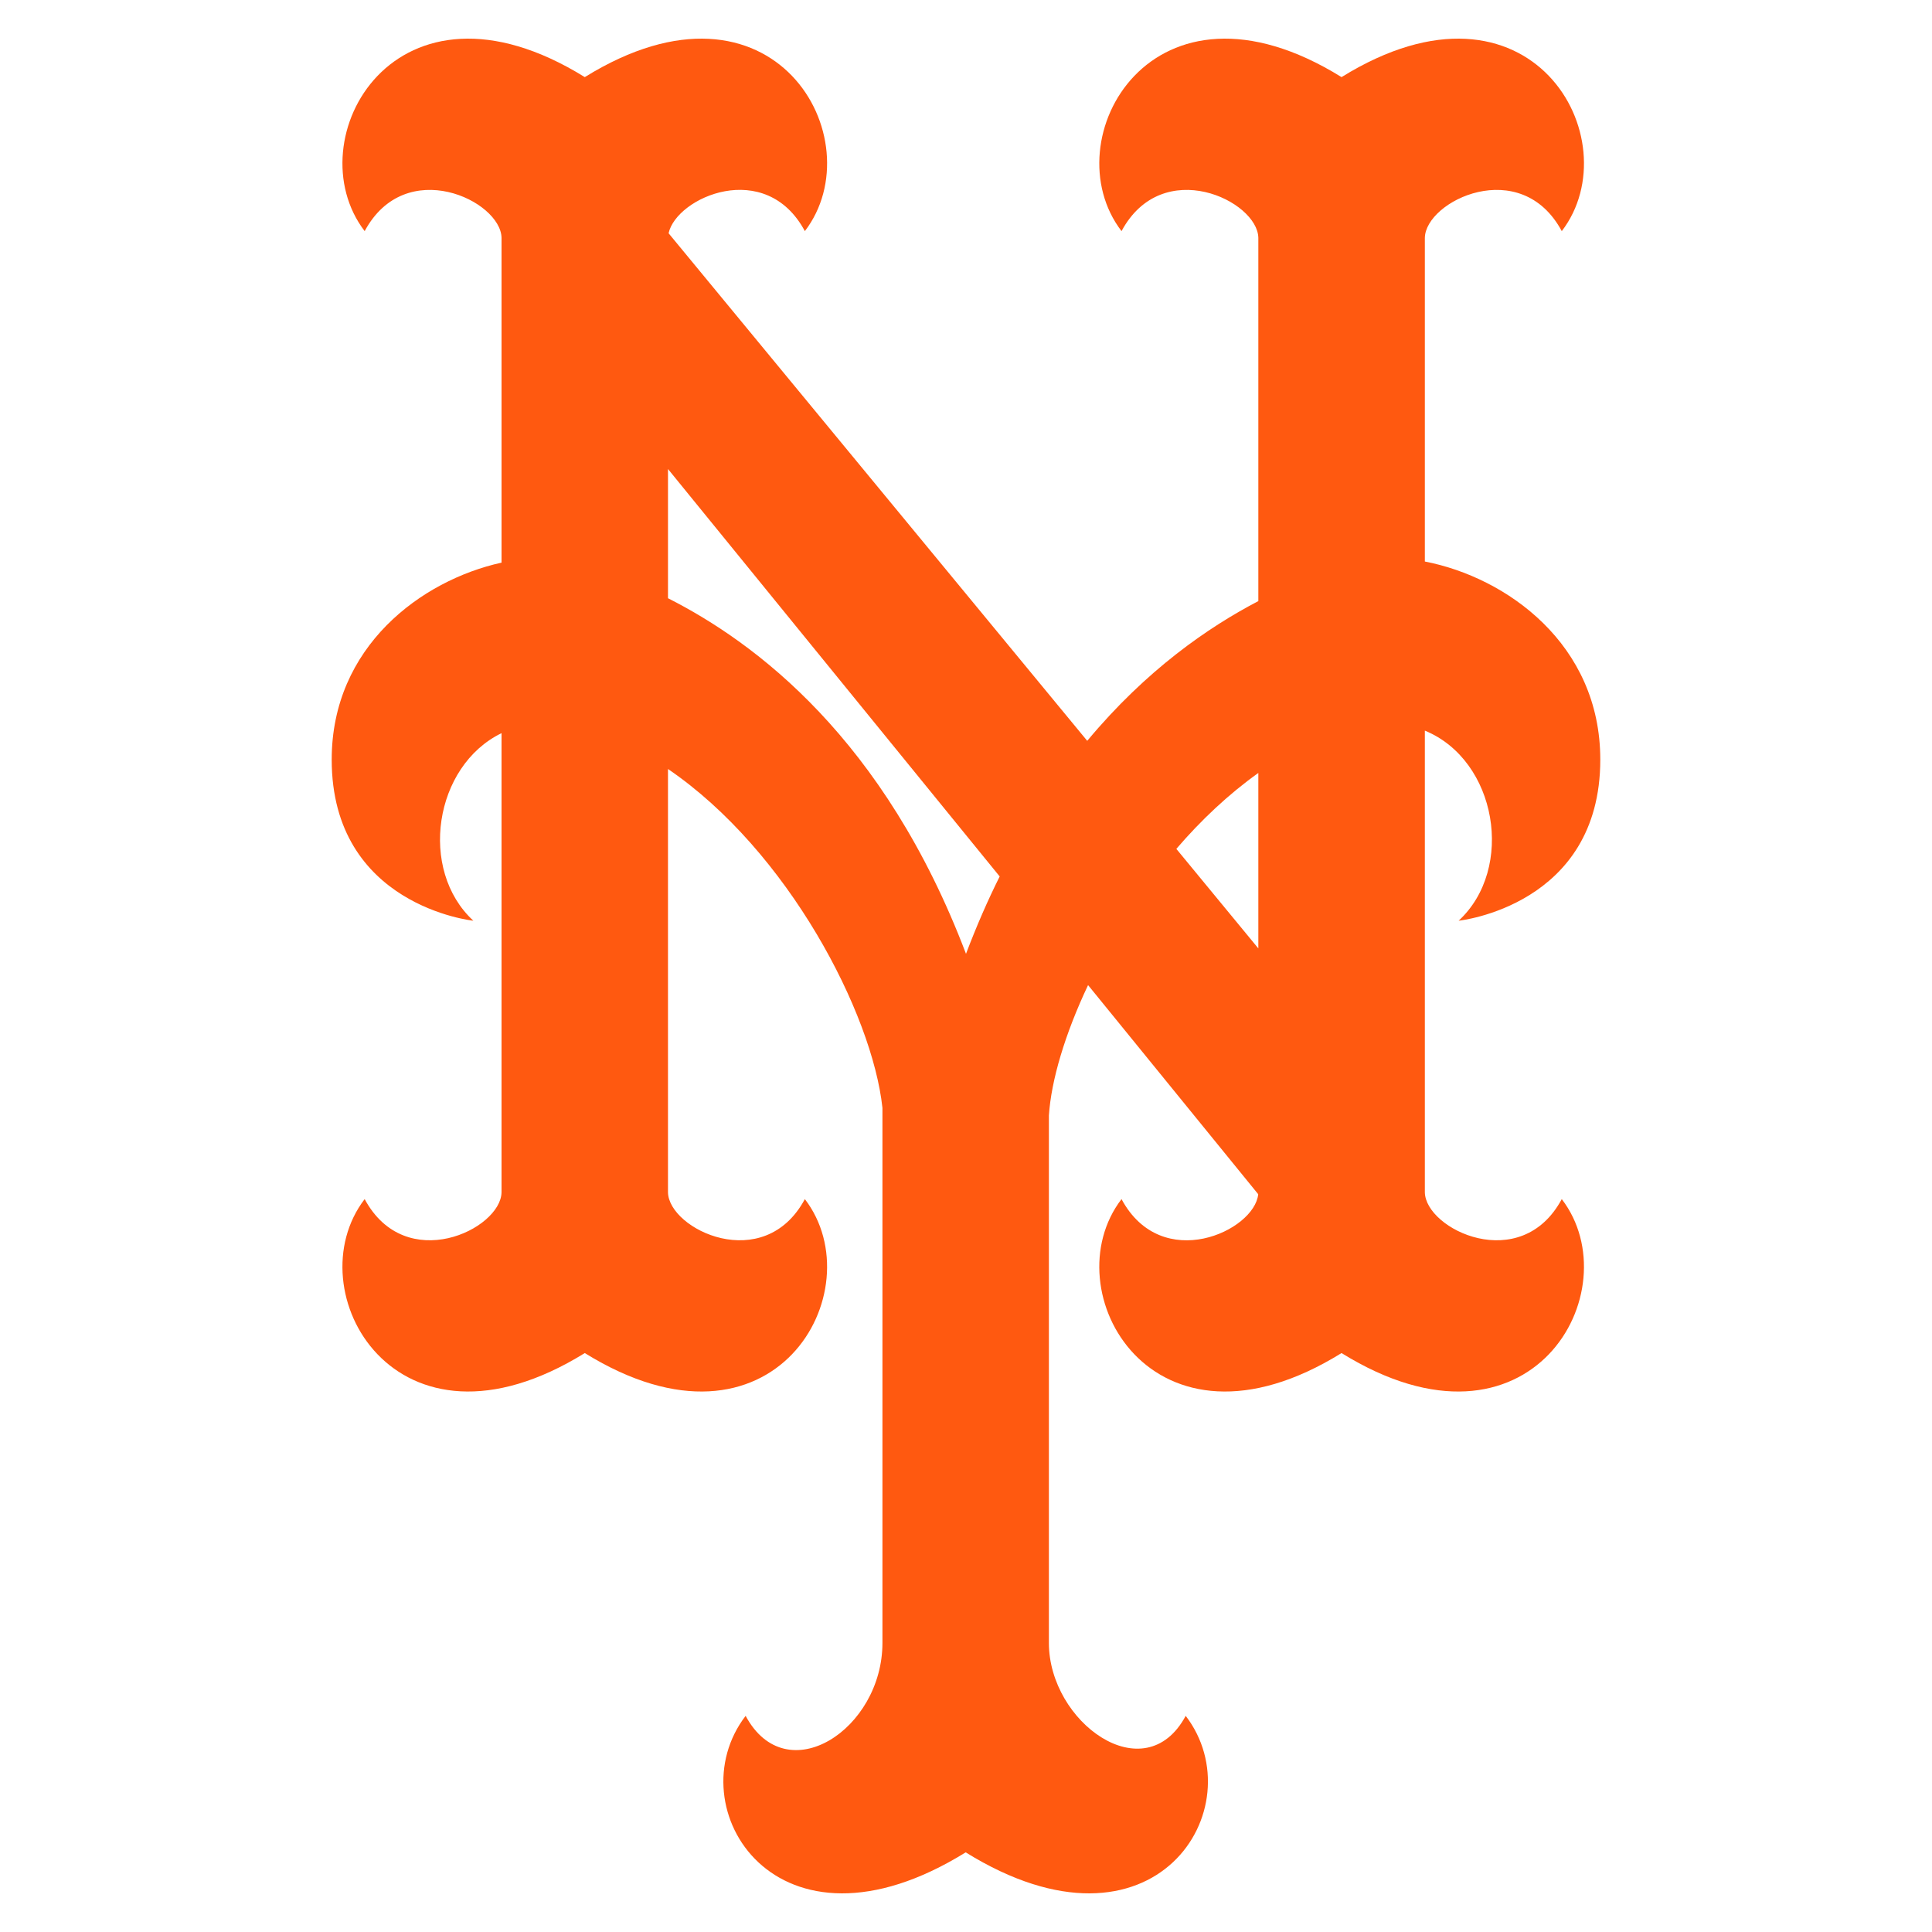
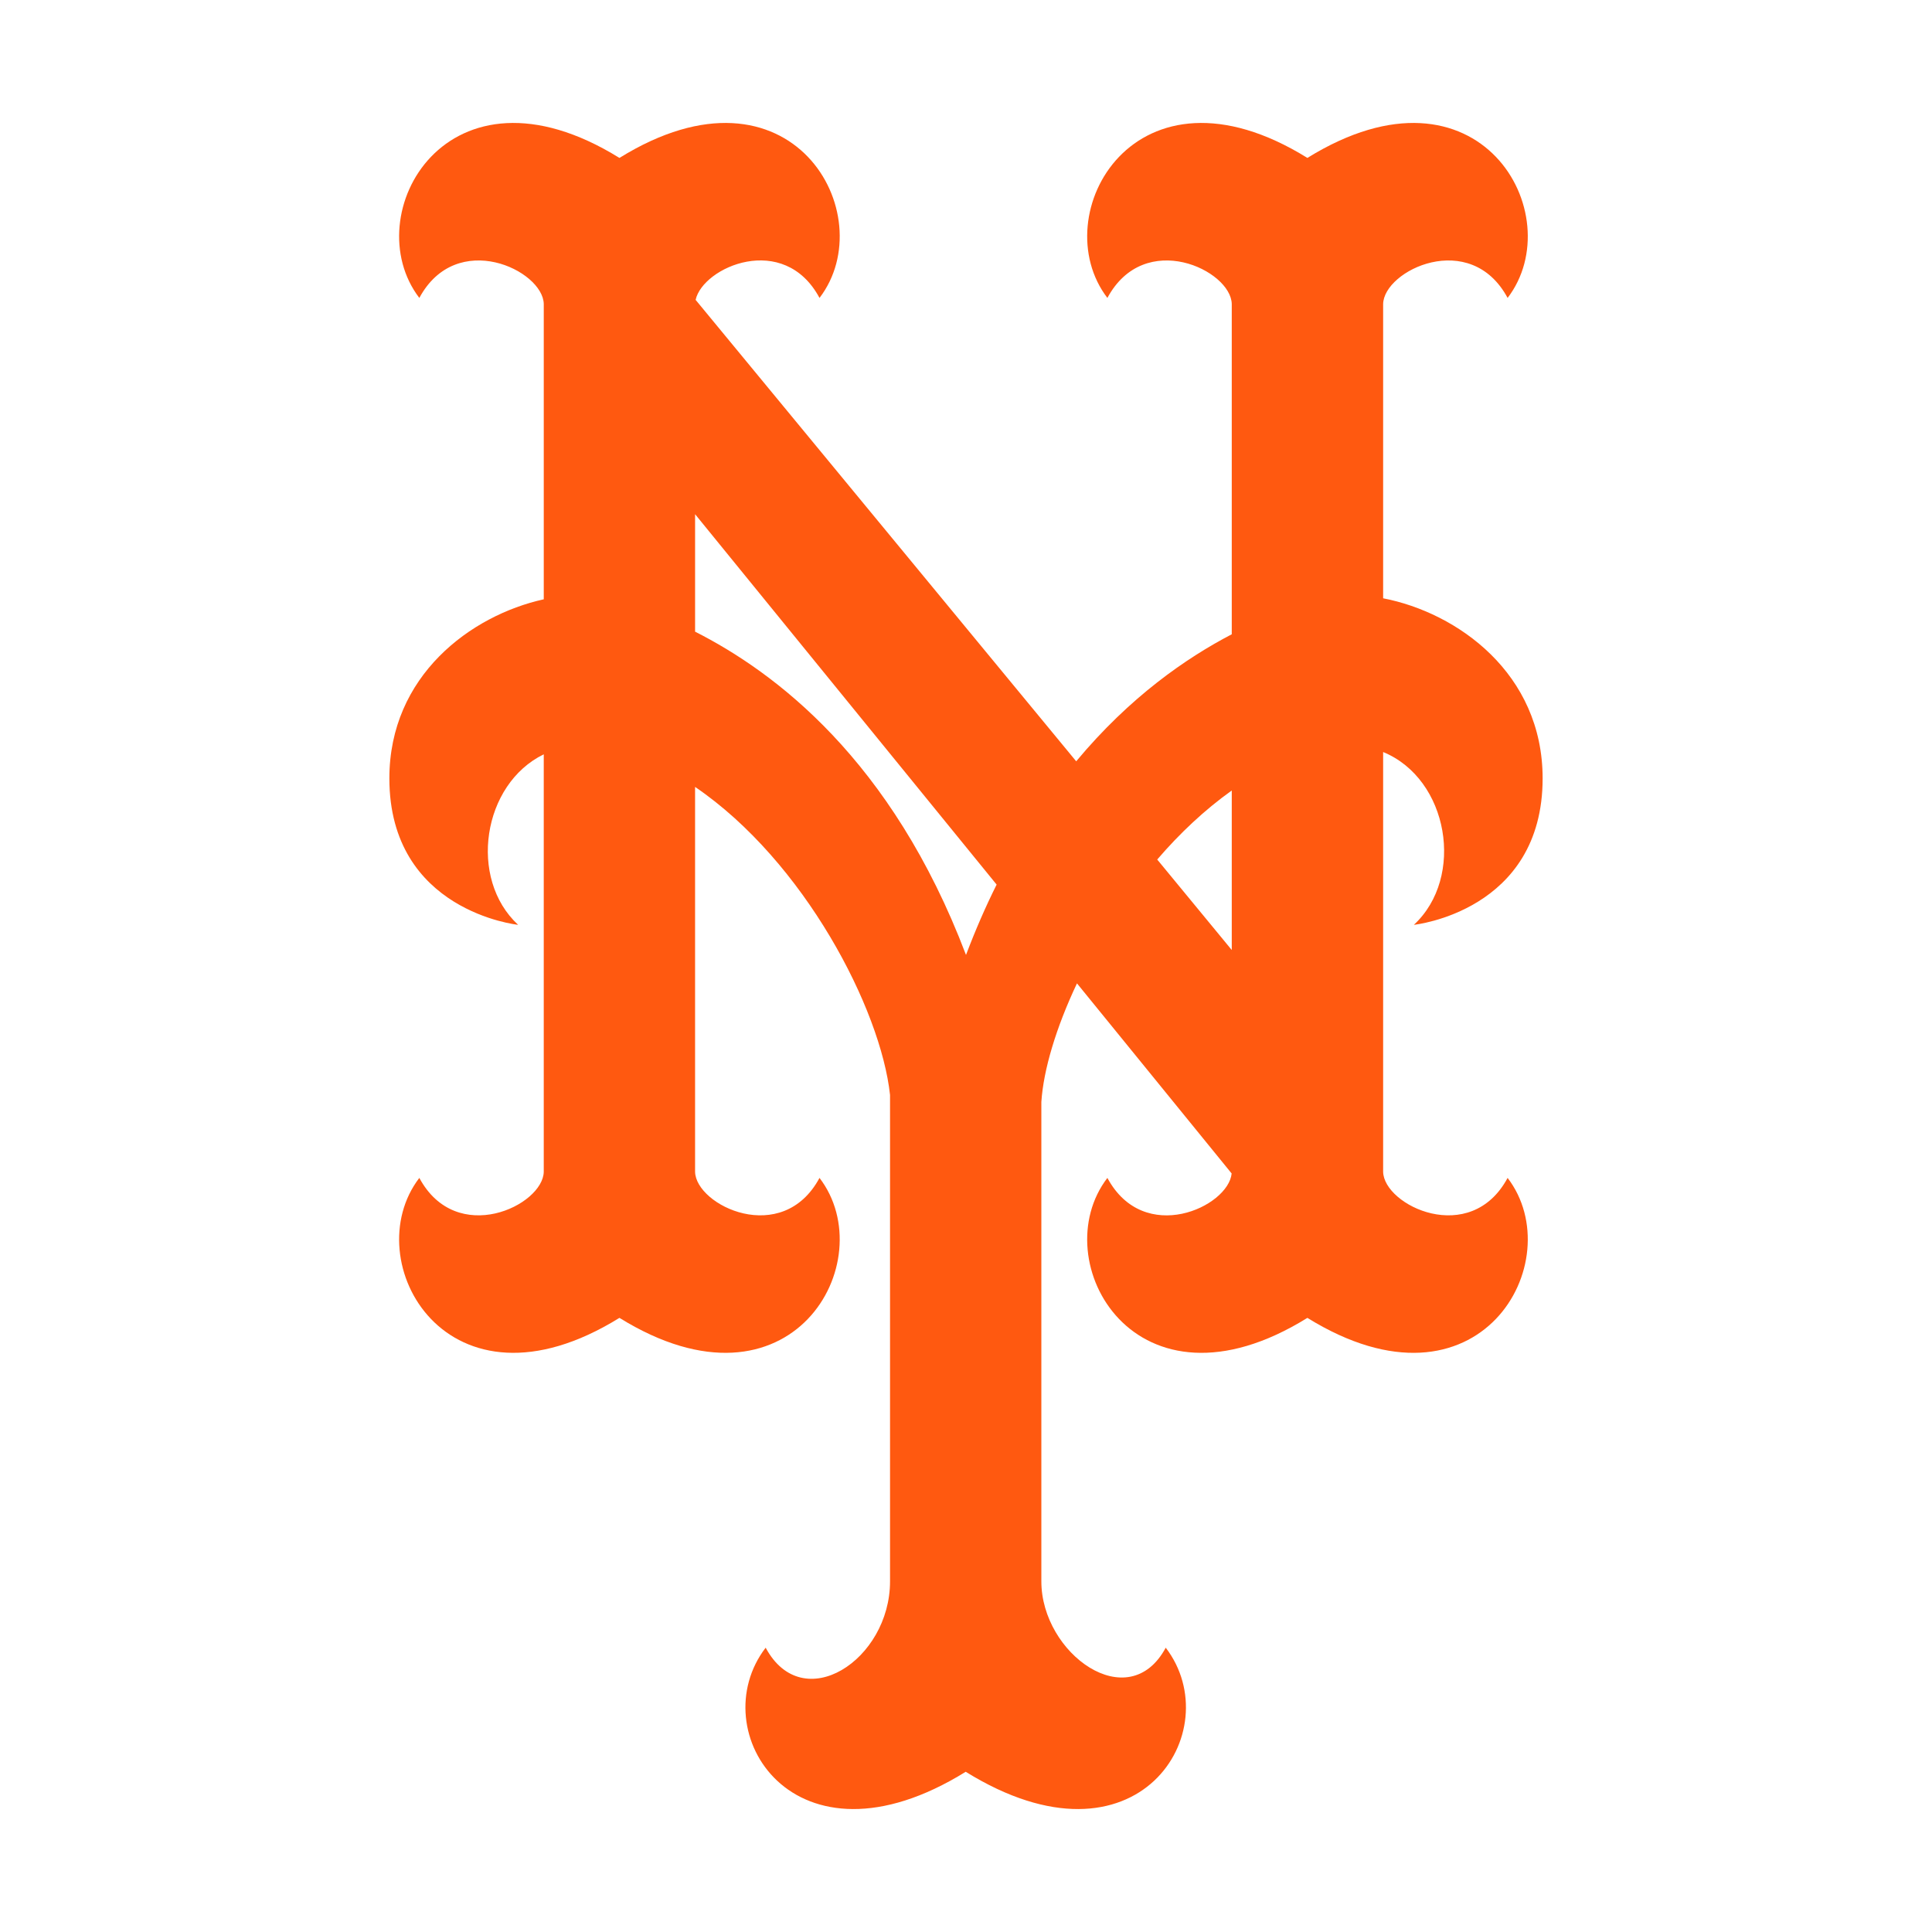
- <svg xmlns="http://www.w3.org/2000/svg" id="e6i5RSIvTpk1" viewBox="0 0 250 250" shape-rendering="geometricPrecision" text-rendering="geometricPrecision">
-   <g>
+ <svg xmlns="http://www.w3.org/2000/svg" id="en2Y1ebHMzR1" viewBox="0 0 275 275" shape-rendering="geometricPrecision" text-rendering="geometricPrecision">
+   <g transform="translate(12.5 12.5)">
    <rect width="250" height="250" rx="0" ry="0" fill="none" />
    <path d="M162.828,100.02v22.703l-10.609-12.879c3.187-3.715,6.758-7.078,10.609-9.824M125,123.425C114.43,95.563,97.743,83.137,86.438,77.41v-16.719l42.921,52.722c-1.546,3.09-3,6.426-4.359,10.012Zm59.375,30.855v-59.737c9.327,3.824,11.687,17.839,4.374,24.597c0,0,18.328-1.895,18.328-20.847c0-14.949-12.125-23.586-22.702-25.633v-41.878c.078-4.813,12.421-10.723,17.718-.875c9.031-11.797-3.984-35.117-28.499-19.929-24.492-15.188-37.508,8.132-28.469,19.929c5.297-9.848,17.625-3.938,17.703.875v47c-6.438,3.359-14.484,8.887-22.141,18.082L86.516,30.184c1.023-4.684,12.563-9.727,17.633-.277C113.188,18.11,100.18,-5.21,75.672,9.978C51.157,-5.21,38.149,18.11,47.188,29.907c5.297-9.848,17.633-3.938,17.711.875v42.023C54.508,75.094,42.922,83.688,42.922,98.293c0,18.953,18.328,20.847,18.328,20.847-7.133-6.578-5.078-20.035,3.648-24.269v59.409c-.078,4.813-12.414,10.727-17.711.883-9.039,11.789,3.969,35.109,28.484,19.922c24.508,15.188,37.516-8.133,28.477-19.922-5.297,9.844-17.625,3.93-17.711-.883v-54.772c15.555,10.597,26.445,31.644,27.75,43.851v69.234c0,11.211-12.422,19.28-17.703,9.438-9.047,11.796,3.961,32.851,28.476,17.663c24.5,15.188,37.508-5.867,28.469-17.663-5.289,9.843-17.703.844-17.703-9.438v-68.242c.297-4.57,2.094-10.586,5.07-16.878l22.016,27.058c-.469,4.758-12.477,10.32-17.688.633-9.039,11.789,3.977,35.109,28.469,19.922c24.515,15.188,37.53-8.133,28.499-19.922-5.296,9.843-17.639,3.929-17.717-.884Z" fill="#ff5910" />
  </g>
</svg>
